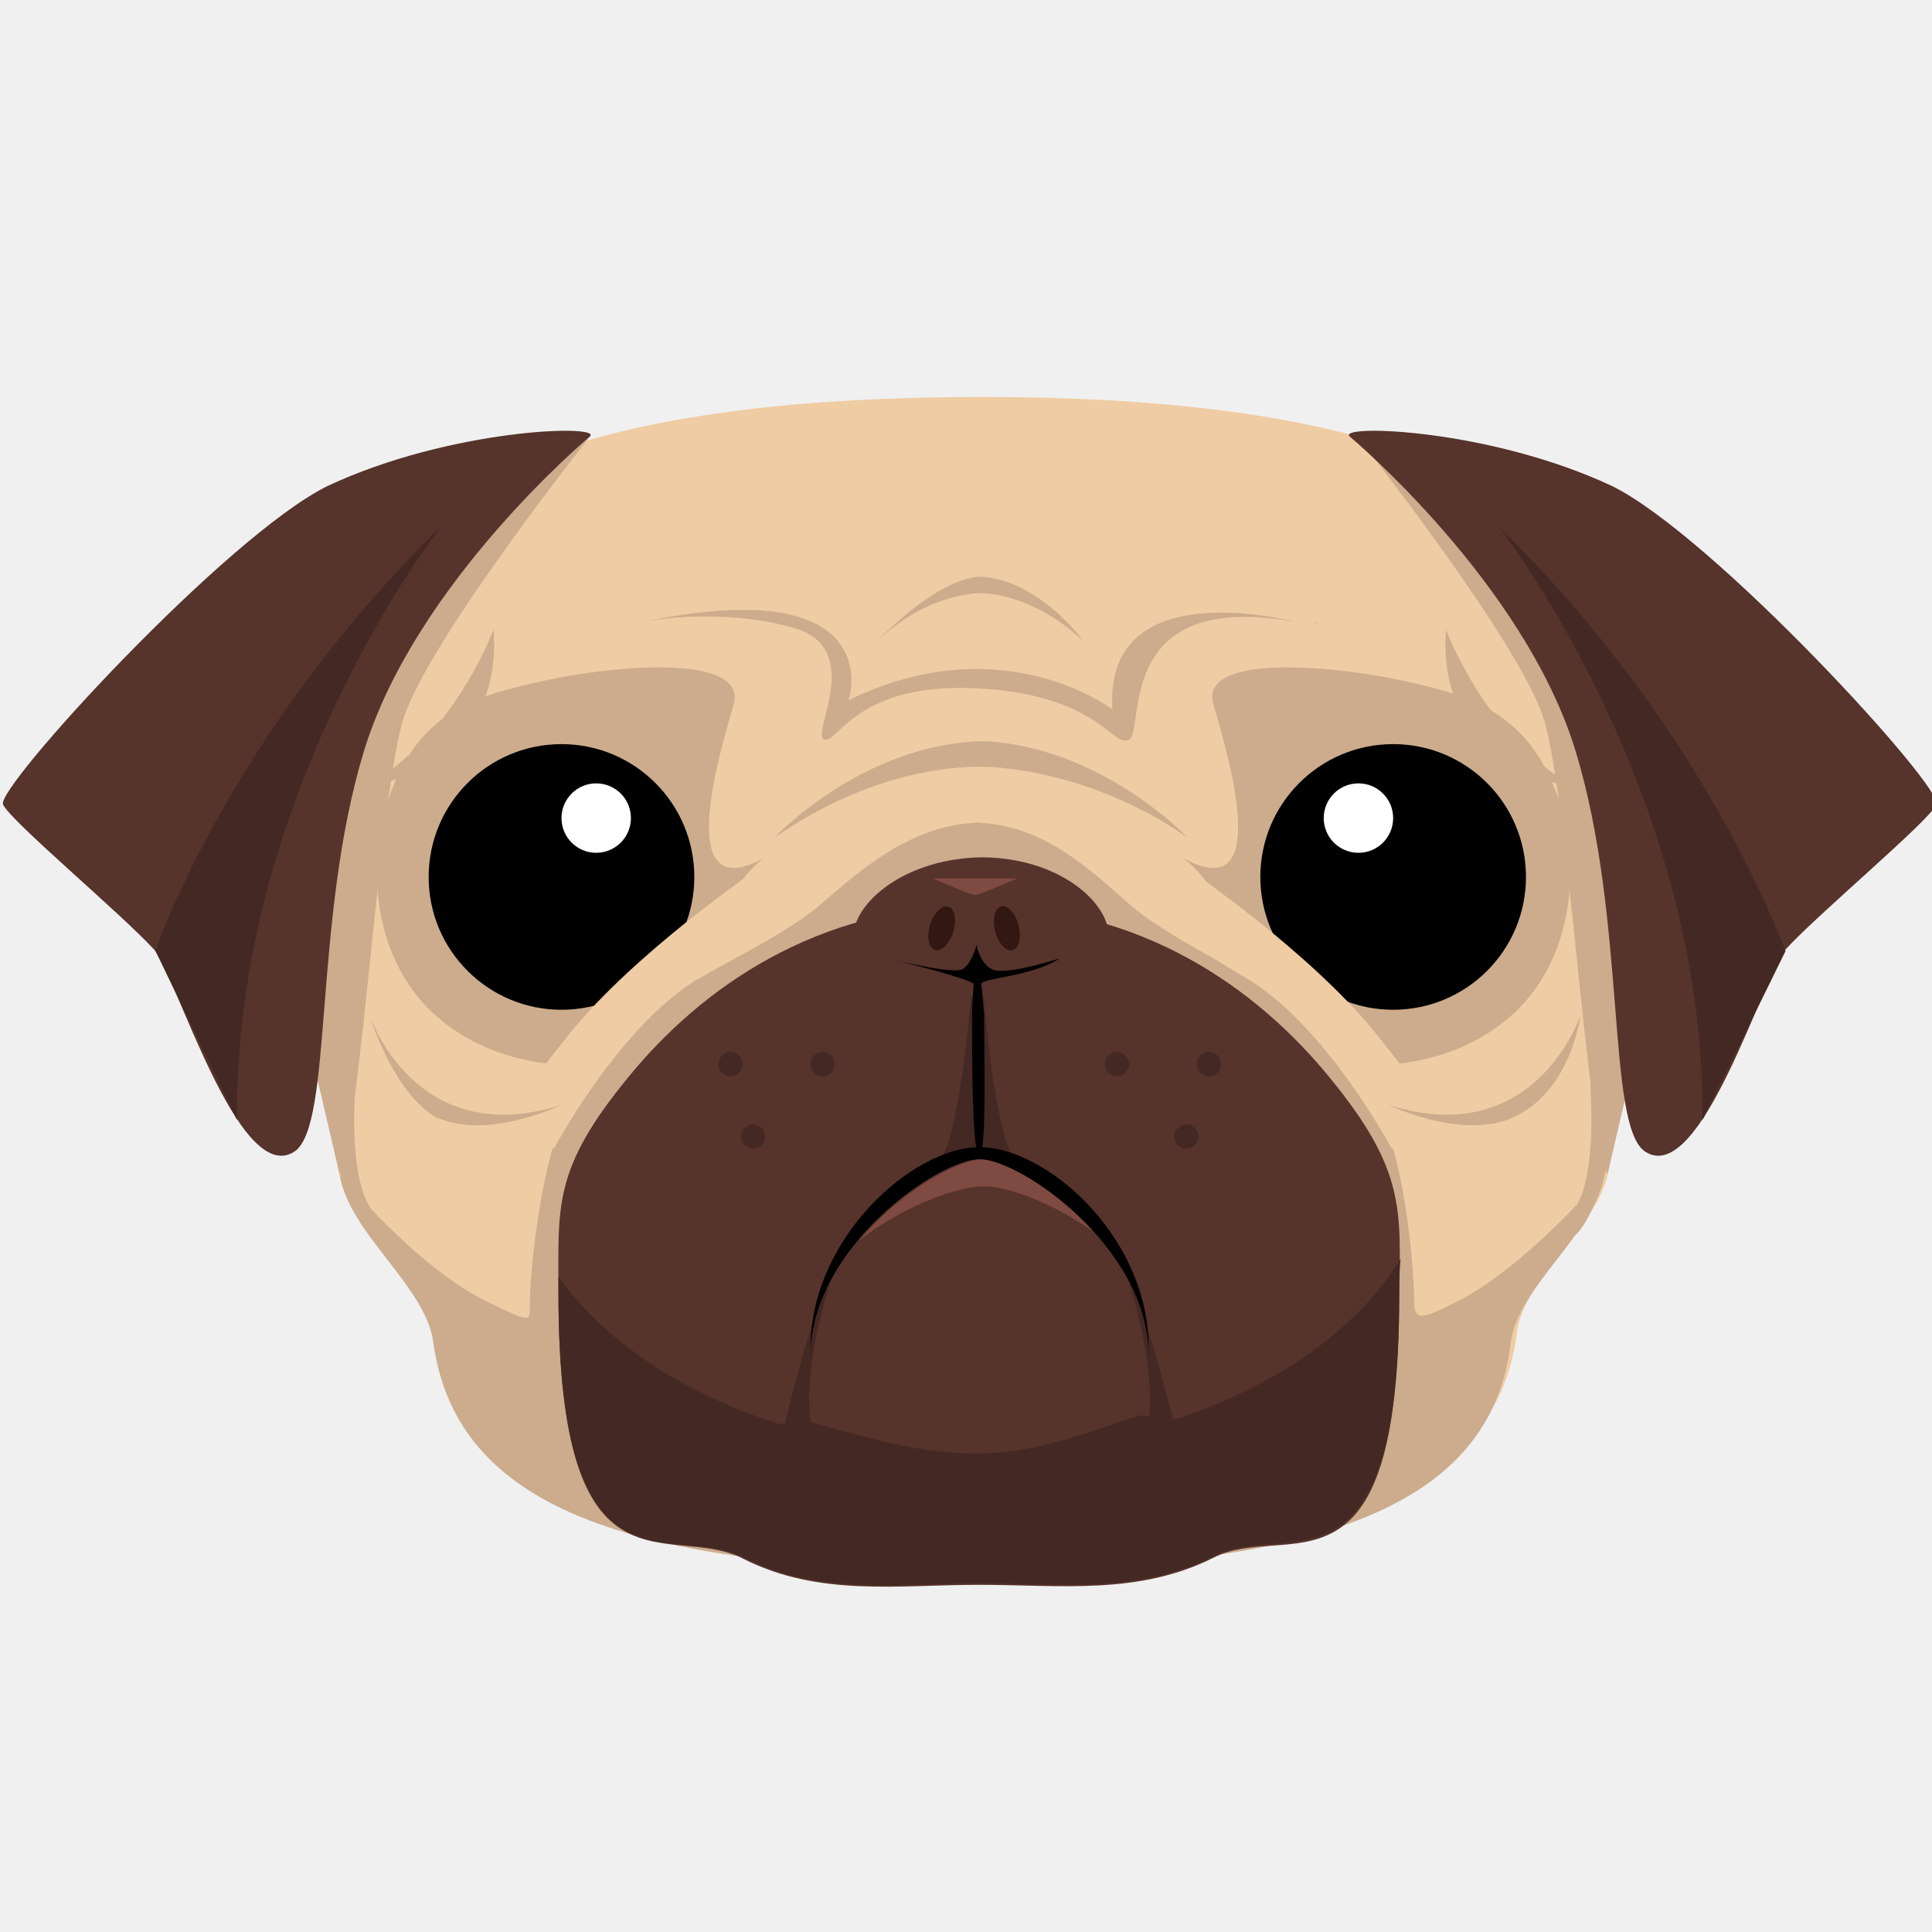
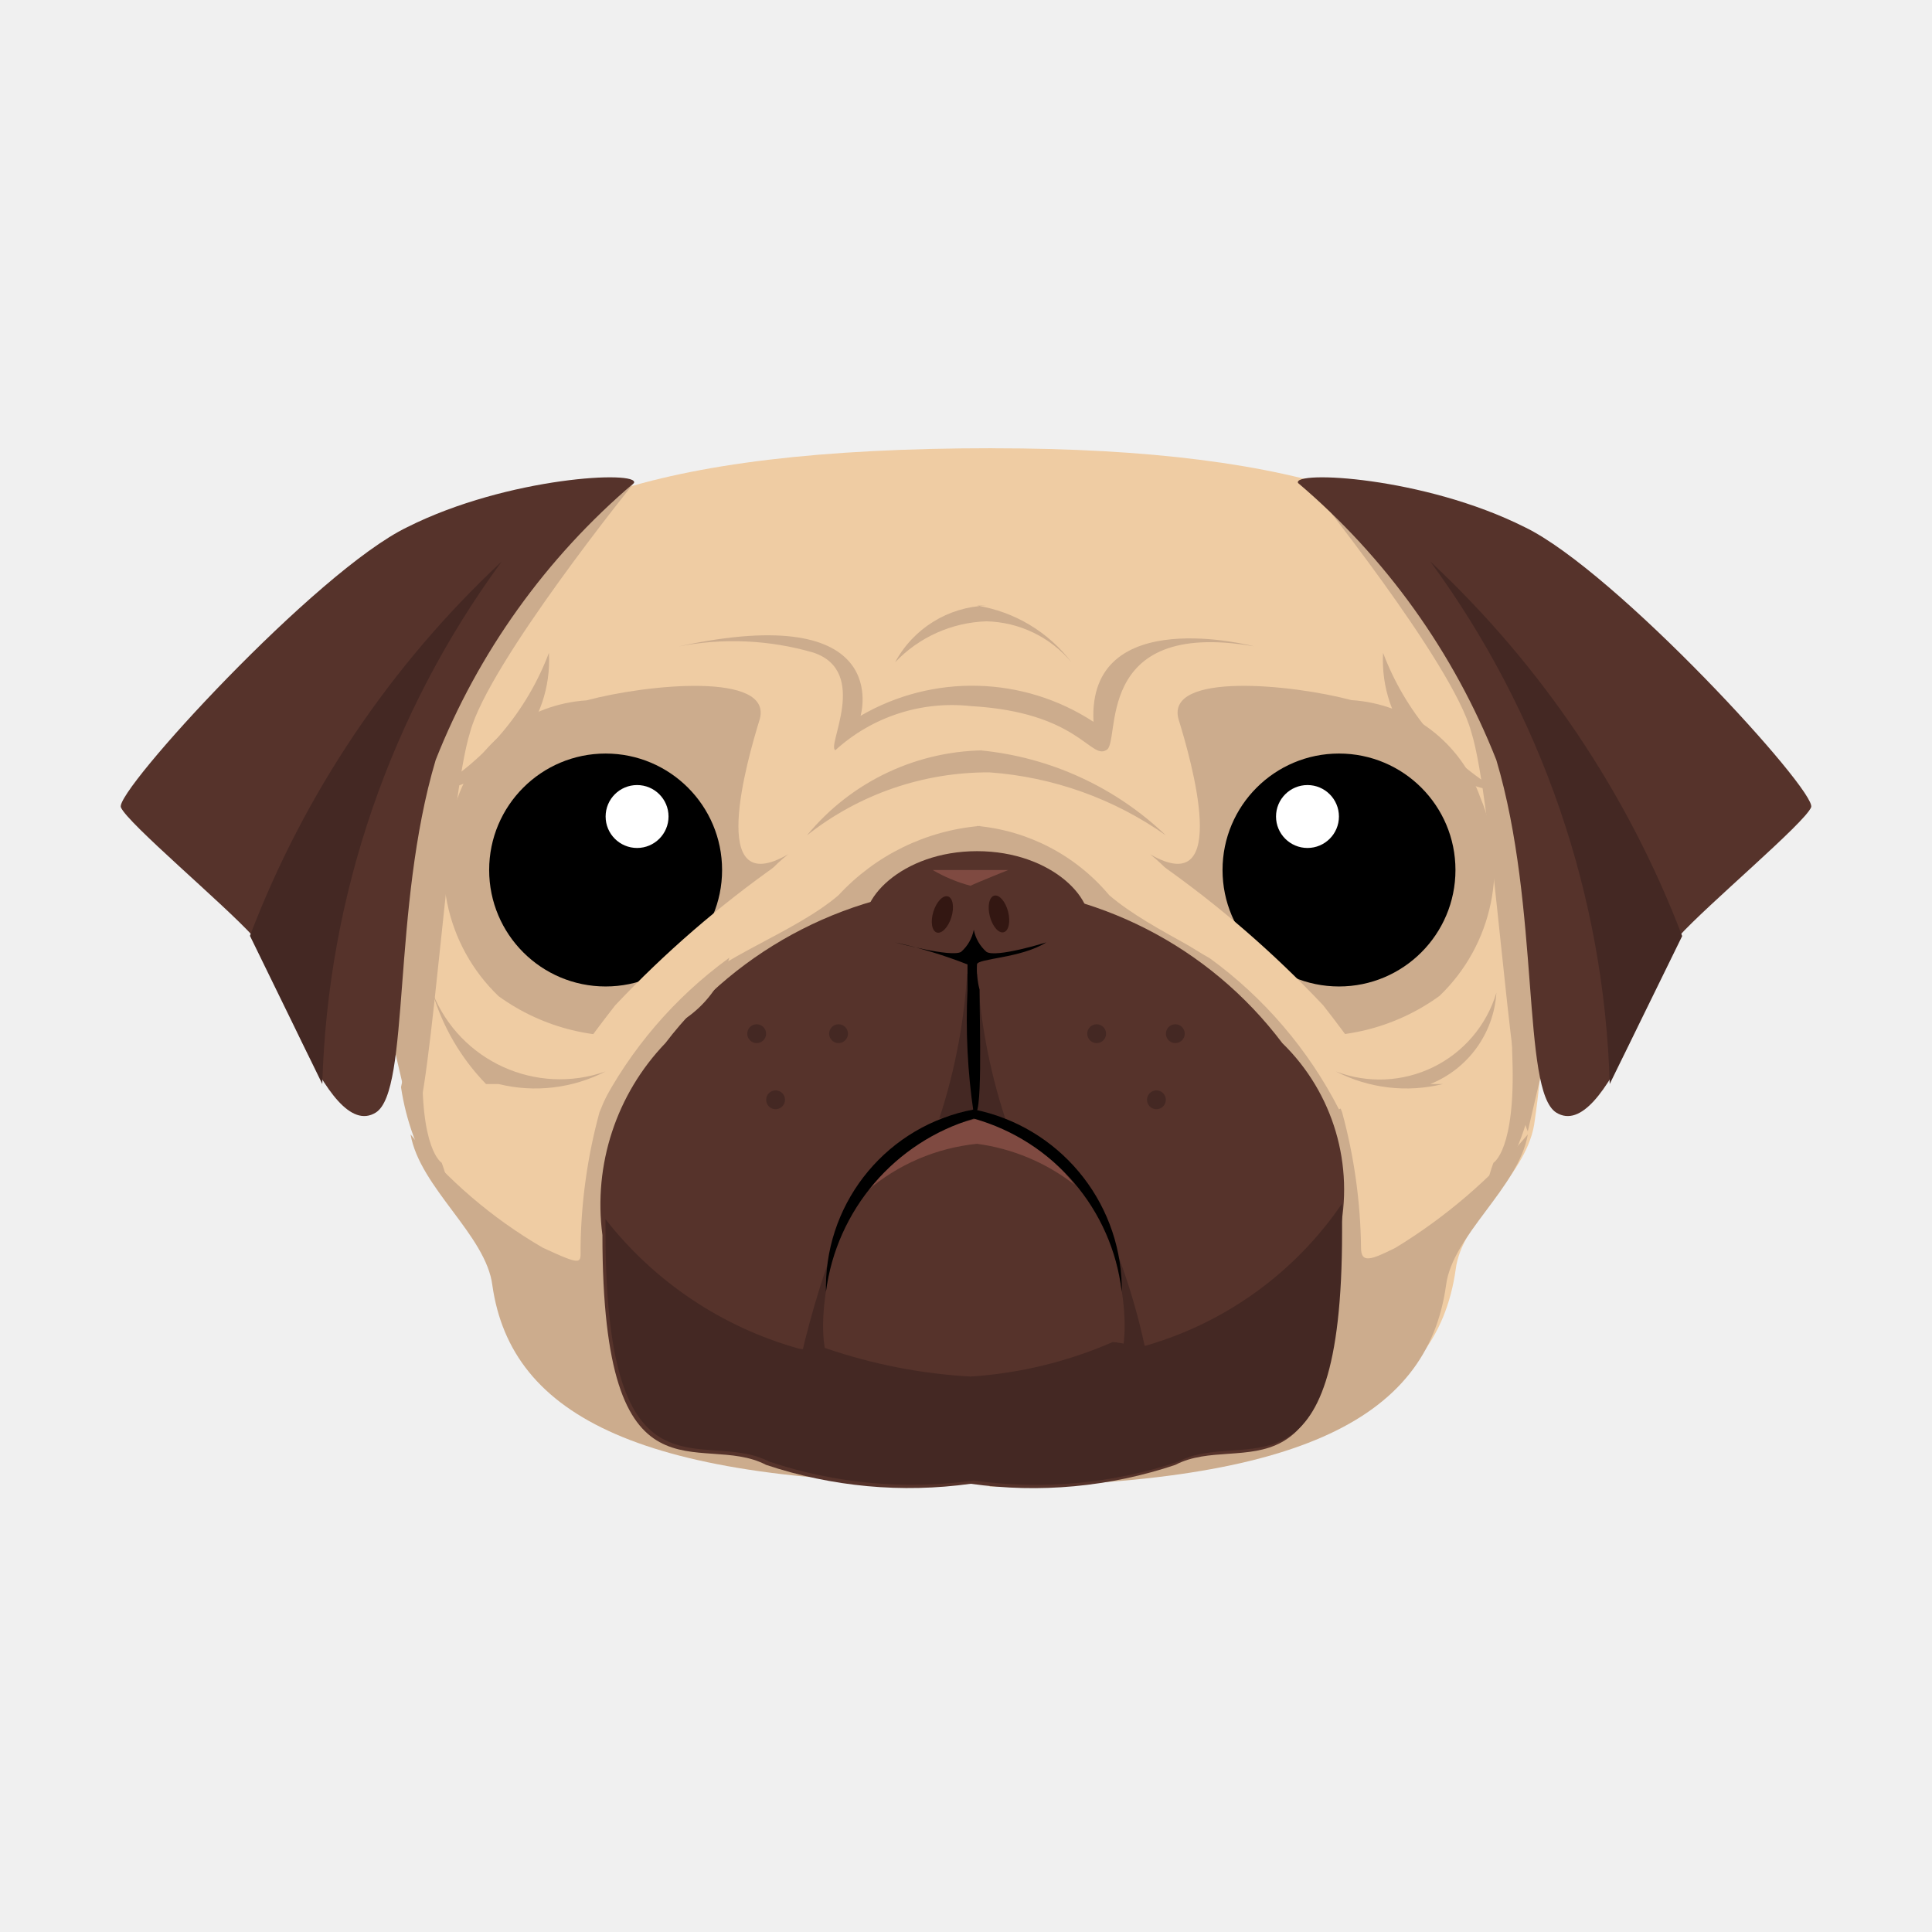
- <svg xmlns="http://www.w3.org/2000/svg" id="Layer_1" viewBox="0 0 128 128" width="2500" height="2500">
-   <style>.st0{fill:#c1272d}.st1{fill:#efcca3}.st2{fill:#ed1c24}.st3{fill:#ccac8d}.st4{fill:#fff}.st5{fill:#ff931e}.st6{fill:#ffb81e}.st7{fill:#56332b}.st8{fill:#442823}.st9{fill:#7f4a41}.st10{fill:#331712}.st11{fill:#fc6}.st12{fill:#ccc}.st13{fill:#b3b3b3}.st14{fill:#989898}.st15{fill:#323232}.st16{fill:#1e1e1e}.st17{fill:#4c4c4c}.st18{fill:#e6e6e6}.st19{fill:#606060}</style>
-   <path class="st1" d="M107.4 50.9c-.2-4.4.4-8.3-1.6-11.6-4.8-8.2-16.8-13-40.8-13v.7h-.5.5v-.7c-24 0-36.6 4.8-41.4 13.1-1.9 3.4-1.7 7.2-2 11.6-.2 3.5-1.8 7.2-1.1 11.2.8 5.2 1.1 10.4 1.9 15.2.6 3.9 6 7.2 6.5 10.9 1.4 10.2 12 14.9 36 14.9v.8h-.6.7v-.8c24 0 34.2-4.7 35.5-14.9.5-3.8 5.5-7 6.1-10.9.8-4.8 1.1-10 1.9-15.2.7-4-.9-7.8-1.1-11.3z" />
-   <path class="st3" d="M64.6 54.5c4.3.1 7.3 2.8 10.1 5.3 3.3 2.9 8.9 4.9 11.2 7.4 2.3 2.5 5.3 5 6.4 8.9 1.1 3.9 1.4 8.9 1.4 10.2 0 1.3.7 1 2.7 0 4.7-2.3 9.9-8.5 9.9-8.5-.6 3.9-5.7 7.4-6.2 11.1C98.9 99.1 89 104 64.5 104h-.1.6" />
-   <path class="st3" d="M80.4 46.7c.9 3.1 4.1 13.6-2.1 10.1 0 0 2.6 1.5 4.2 7.2 1.7 5.7 5.8 6.4 5.8 6.4s6.7 1.3 11.7-3c4.2-3.6 4.9-10 3.1-14.9-1.8-4.8-5-6.3-9.7-7.3-4.7-1.1-14.1-2-13 1.5z" />
-   <circle cx="92.3" cy="58.1" r="8.8" />
-   <circle class="st4" cx="90" cy="54.2" r="2.3" />
-   <path class="st1" d="M78.9 57.7s7.9 5.4 12.2 10.7c4.3 5.3 4.2 6.3 4.2 6.3l-3.1 1.4s-4.4-8.3-9.8-11.4c-5.5-3.1-6.1-5.7-6.1-5.7l2.6-1.3z" />
-   <path class="st3" d="M64.9 54.5c-4.3.1-7.5 2.8-10.4 5.3-3.3 2.9-9.1 4.9-11.4 7.4-2.3 2.5-5.4 5-6.5 8.9-1.1 3.9-1.5 8.9-1.5 10.2 0 1.3.2 1.4-2.7 0-4.7-2.2-9.9-8.5-9.9-8.5.6 3.9 5.7 7.4 6.2 11.1C30.1 99.1 40 104 64.5 104h.5" />
-   <path class="st7" d="M88.1 71.4C83.3 65.5 75.6 60 64.9 60h-.1c-10.7 0-18.4 5.5-23.2 11.4-5 6.1-4.6 8.5-4.6 14.3 0 21 7.4 15 12.3 17.6 5 2.5 10.2 1.7 15.5 1.7h.1c5.4 0 10.5.7 15.5-1.8 4.9-2.5 12.3 3.7 12.3-17.3.1-5.8.4-8.4-4.6-14.5z" />
-   <path class="st8" d="M64.4 65.2s-.7 9.7-2.1 11.6l2.6-.6-.5-11z" />
-   <path class="st8" d="M65.1 65.2s.7 9.7 2.1 11.6l-2.6-.6.5-11z" />
-   <path class="st7" d="M56.7 62.9c-1-2.3 2.6-6 8.3-6.1 5.7 0 9.3 3.7 8.3 6.1-1 2.4-4.6 3.1-8.3 3.2-3.6-.1-7.3-.8-8.3-3.2z" />
-   <path d="M65 65.2c0-.4 3.4-.5 5.2-1.7 0 0-3.7 1.2-4.5.7-.8-.4-1-1.6-1-1.6s-.3 1.2-.9 1.6c-.7.4-4.9-.7-4.9-.7s5.6 1.4 5.6 1.7c0 .3-.1 1.3-.1 2 0 2.5 0 8.7.4 9.2.6.9.4-6.7.4-9.2-.1-.8-.1-1.6-.2-2z" />
-   <path class="st9" d="M65.2 78.6c1.7 0 4.7 1.2 7.4 3.1-2.6-2.9-5.7-4.9-7.4-4.9-1.8 0-5.6 2.2-8.3 5.4 2.8-2.2 6.4-3.6 8.3-3.6z" />
-   <path class="st8" d="M64.5 96.3c-3.8 0-7.5-1.2-10.9-2.1-.7-.2-1.4.3-2.1.1-6.3-2-11.4-5.4-14.5-9.7v1c0 21 7.4 15.1 12.3 17.6 5 2.5 10.2 1.7 15.5 1.7h.1c5.4 0 10.5.7 15.5-1.8 4.9-2.5 12.3 3.6 12.3-17.4 0-.8 0-1.6.1-2.3-2.9 4.7-8.2 8.4-14.8 10.6-.6.2-2-.3-2.6-.2-3.6 1.2-6.8 2.5-10.9 2.5z" />
-   <path class="st8" d="M55 85s-2.5 7.5-.8 10.8l-2.3-1s1.7-7.6 3.1-9.8zM74.8 85s2.5 7.5.8 10.8l2.3-1s-1.8-7.6-3.1-9.8z" />
-   <path class="st3" d="M48.6 46.7c-.9 3.1-4.1 13.6 2.1 10.1 0 0-2.6 1.5-4.2 7.2s-5.8 6.4-5.8 6.4-6.7 1.3-11.7-3c-4.2-3.6-4.9-10-3.1-14.9s5-6.3 9.7-7.3c4.7-1.1 14-2 13 1.5z" />
-   <path d="M64.9 76.8c2.7 0 11.1 5.8 11.2 12.9v-.4c0-7.4-6.8-13.3-11.2-13.3-4.4 0-11.2 6-11.2 13.3v.4c.1-7.1 8.5-12.9 11.2-12.9z" />
-   <ellipse transform="rotate(-14.465 66.712 61.468)" class="st10" cx="66.7" cy="61.5" rx=".8" ry="1.5" />
-   <ellipse transform="rotate(17.235 62.371 61.462)" class="st10" cx="62.4" cy="61.5" rx=".8" ry="1.5" />
-   <circle cx="37.2" cy="58.1" r="8.8" />
-   <circle class="st4" cx="39.5" cy="54.2" r="2.3" />
-   <path class="st9" d="M67.5 58.2c0-.1-2.3 1-2.9 1.1-.6-.1-2.9-1.2-2.9-1.1h5.8z" />
-   <path class="st1" d="M50 57.7s-7.9 5.4-12.2 10.7c-4.3 5.3-4.2 6.3-4.2 6.3l3.1 1.4s4.4-8.3 9.8-11.4 6.1-5.7 6.1-5.7L50 57.7z" />
-   <path class="st3" d="M32.7 41.7S30 49.1 24 52.2c0 0 9.4-1.1 8.7-10.5zM95.8 41.7s2.7 7.4 8.7 10.5c0 0-9.4-1.1-8.7-10.5zM78.7 55.5s-5.9-6.2-13.8-6.4h.1.1c-8 .2-13.8 6.4-13.8 6.4 6.9-4.8 12.8-4.7 13.8-4.7-.1 0 6.7-.1 13.6 4.7zM71.8 42.5s-3-4.2-7-4.3h.2c-3 .1-6.9 4.3-6.9 4.3 3.4-3.3 6.9-3.2 6.9-3.2s3.3-.1 6.8 3.2zM37.2 73.2s-4.7 2.3-8.1.9H29c-3-1.7-4.5-6.8-4.5-6.8s3 9 12.7 5.9zM92 73.2s4.7 2.3 8.1.9c4-1.7 4.6-6.8 4.6-6.8s-3 9-12.7 5.9z" />
-   <path class="st3" d="M42.6 41.2c2.6-.5 6.9-.6 10.3.5 4.3 1.5.8 7 1.7 7.3.9.3 2.1-3.8 10.1-3.4 8.1.4 9 4 10.1 3.4s-1.1-10 11-7.8c0 0-12.7-3.4-12.1 5.8 0 0-7.3-5.6-17.5-.6.1 0 2.7-8.6-13.6-5.2zM86.9 41.2c.2 0 .3.1.4.1.1 0-.1-.1-.4-.1zM86.9 41.2zM39.1 28.9S28.3 42.5 26.7 47.7c-1.6 5.3-2.8 27-4.2 30.1l-5-21.4 9.2-22.3 12.4-5.2zM89.9 28.9s10.8 13.6 12.4 18.8c1.6 5.3 2.8 27 4.2 30.1l5-21.4-9.2-22.3-12.4-5.2z" />
-   <path class="st7" d="M89.4 28.9s11.6 9.7 15 20.9c3.4 11.2 2 24.8 4.6 26.5 3.7 2.4 7.9-11.9 9.3-13.4 2.2-2.4 9.5-8.5 10-9.6.5-1.1-14.8-17.8-21.5-21.1-8.1-3.8-18.1-4.1-17.4-3.3z" />
-   <path class="st8" d="M99.3 34.9s13.7 17.5 13.5 39.3l5.5-11.2c-.1 0-4.9-14.3-19-28.1z" />
-   <path class="st7" d="M39.1 28.9s-11.6 9.7-15 20.9-2 24.8-4.6 26.5c-3.7 2.4-7.9-11.9-9.3-13.4C8 60.5.7 54.4.2 53.3-.3 52.2 15 35.5 21.7 32.2c8.1-3.8 18.1-4.1 17.4-3.3z" />
-   <path class="st8" d="M29.2 34.9S15.5 52.4 15.7 74.2L10.3 63s4.8-14.3 18.9-28.1z" />
-   <path class="st3" d="M21.8 74.6s1 5.4 2.6 7.1.5-1.3.5-1.3-1.7-.9-1.4-7.8-1.7 2-1.7 2zM107.1 74.6s-1 5.4-2.6 7.1-.5-1.3-.5-1.3 1.7-.9 1.4-7.8 1.7 2 1.7 2z" />
-   <g>
-     <circle class="st8" cx="54.5" cy="70.5" r=".8" />
-     <circle class="st8" cx="49.9" cy="75.3" r=".8" />
-     <circle class="st8" cx="48.4" cy="70.5" r=".8" />
-   </g>
-   <g>
-     <circle class="st8" cx="74" cy="70.5" r=".8" />
-     <circle class="st8" cx="78.6" cy="75.3" r=".8" />
-     <circle class="st8" cx="80.1" cy="70.5" r=".8" />
-   </g>
+ <svg xmlns="http://www.w3.org/2000/svg" width="320px" height="320px" viewBox="0 0 32 32">
+   <path d="M25.514,12.846c-.052-.938.209-1.825-.209-2.554-1.043-1.825-3.649-2.867-8.863-2.867V7.372h0v.052c-5.735,0-8.185,1.043-9.227,2.867a5.6,5.6,0,0,0-.469,2.554,9.546,9.546,0,0,0-.261,2.45c.156,1.147.261,2.294.417,3.336.156.886,1.408,1.564,1.564,2.4.313,2.242,2.294,3.284,8.028,3.284v.261h-.1v-.261c5.213,0,7.4-1.043,7.716-3.284.1-.834,1.147-1.512,1.3-2.4.156-1.043.209-2.19.365-3.336A11.774,11.774,0,0,0,25.514,12.846Z" style="fill:#efcca3" />
+   <path d="M16.182,13.68a3.241,3.241,0,0,1,2.19,1.147c.73.626,1.929,1.043,2.45,1.616a4.715,4.715,0,0,1,1.408,1.981,8.9,8.9,0,0,1,.313,2.242c0,.261.156.209.573,0a9.02,9.02,0,0,0,2.19-1.877c-.156.886-1.251,1.668-1.355,2.5-.313,2.242-2.5,3.336-7.872,3.336h.313" style="fill:#ccac8d" />
+   <path d="M19.519,11.908c.209.678.886,3.024-.469,2.242a2.557,2.557,0,0,1,.938,1.564,1.831,1.831,0,0,0,1.3,1.408,3.479,3.479,0,0,0,2.554-.626,2.956,2.956,0,0,0,.678-3.284,2.43,2.43,0,0,0-2.137-1.616C21.4,11.334,19.31,11.126,19.519,11.908Z" style="fill:#ccac8d" />
+   <circle cx="22.178" cy="14.41" r="1.929" />
+   <circle cx="21.656" cy="13.524" r="0.521" style="fill:#fff" />
+   <path d="M19.206,14.306a17.68,17.68,0,0,1,2.711,2.346c.938,1.2.938,1.408.938,1.408l-.678.313a7.1,7.1,0,0,0-2.137-2.5c-1.2-.678-1.355-1.251-1.355-1.251Z" style="fill:#efcca3" />
+   <path d="M16.235,13.68a3.605,3.605,0,0,0-2.346,1.147c-.73.626-2.033,1.043-2.5,1.616a4.806,4.806,0,0,0-1.46,1.981,8.9,8.9,0,0,0-.313,2.242c0,.261.052.313-.626,0A7.972,7.972,0,0,1,6.8,18.789c.156.886,1.251,1.668,1.355,2.5.313,2.19,2.5,3.284,7.872,3.284h.365" style="fill:#ccac8d" />
+   <path d="M21.239,17.277a6.552,6.552,0,0,0-5.109-2.607h0a6.638,6.638,0,0,0-5.109,2.607,3.861,3.861,0,0,0-1.043,3.18c0,4.64,1.616,3.232,2.711,3.806a7.466,7.466,0,0,0,3.389.313h0a7.4,7.4,0,0,0,3.389-.313c1.095-.573,2.711.834,2.711-3.806A3.386,3.386,0,0,0,21.239,17.277Z" style="fill:#56332b" />
+   <path d="M16.026,15.974a9.549,9.549,0,0,1-.469,2.554l.573-.156Z" style="fill:#442823" />
+   <path d="M16.182,15.974a9.549,9.549,0,0,0,.469,2.554l-.573-.156Z" style="fill:#442823" />
+   <path d="M14.358,15.453c-.209-.521.573-1.355,1.825-1.355s2.033.834,1.825,1.355-1.043.678-1.825.678C15.348,16.13,14.566,15.974,14.358,15.453Z" style="fill:#56332b" />
+   <path d="M16.182,15.974c0-.1.73-.1,1.147-.365,0,0-.834.261-.991.156a.656.656,0,0,1-.209-.365.656.656,0,0,1-.209.365c-.156.1-1.095-.156-1.095-.156a8.058,8.058,0,0,1,1.2.365v.417a10.492,10.492,0,0,0,.1,2.033c.156.209.1-1.46.1-2.033A1.3,1.3,0,0,1,16.182,15.974Z" />
+   <path d="M16.182,18.945a3.35,3.35,0,0,1,1.616.678,3.121,3.121,0,0,0-1.616-1.095,3.036,3.036,0,0,0-1.825,1.2A3.312,3.312,0,0,1,16.182,18.945Z" style="fill:#7f4a41" />
+   <path d="M16.078,22.8a8.9,8.9,0,0,1-2.4-.469c-.156-.052-.313.052-.469,0a6.172,6.172,0,0,1-3.18-2.137v.209c0,4.64,1.616,3.232,2.711,3.806a7.466,7.466,0,0,0,3.389.313h0a7.4,7.4,0,0,0,3.389-.313c1.095-.573,2.711.834,2.711-3.806v-.469A5.914,5.914,0,0,1,19,22.282c-.156.052-.417-.052-.573-.052A7.045,7.045,0,0,1,16.078,22.8Z" style="fill:#442823" />
+   <path d="M13.941,20.3s-.573,1.668-.156,2.4l-.521-.209A15.433,15.433,0,0,1,13.941,20.3Z" style="fill:#442823" />
+   <path d="M18.32,20.3s.573,1.668.156,2.4L19,22.491A10.629,10.629,0,0,0,18.32,20.3Z" style="fill:#442823" />
+   <path d="M12.585,11.908c-.209.678-.886,3.024.469,2.242a2.557,2.557,0,0,0-.938,1.564,1.831,1.831,0,0,1-1.3,1.408A3.479,3.479,0,0,1,8.258,16.5a2.956,2.956,0,0,1-.678-3.284,2.43,2.43,0,0,1,2.137-1.616C10.709,11.334,12.794,11.126,12.585,11.908Z" style="fill:#ccac8d" />
+   <path d="M16.13,18.528a3.393,3.393,0,0,1,2.45,2.867v-.1a3.051,3.051,0,0,0-2.45-2.919,3,3,0,0,0-2.45,2.919v.1A3.463,3.463,0,0,1,16.13,18.528Z" />
+   <ellipse cx="16.546" cy="15.138" rx="0.156" ry="0.313" transform="translate(-3.256 4.611) rotate(-14.46)" style="fill:#331712" />
+   <ellipse cx="15.609" cy="15.146" rx="0.313" ry="0.156" transform="translate(-3.482 25.567) rotate(-72.765)" style="fill:#331712" />
+   <circle cx="10.031" cy="14.41" r="1.929" />
+   <circle cx="10.552" cy="13.524" r="0.521" style="fill:#fff" />
+   <path d="M16.7,14.41s-.521.209-.626.261a2.492,2.492,0,0,1-.626-.261H16.7Z" style="fill:#7f4a41" />
+   <path d="M12.9,14.306a17.68,17.68,0,0,0-2.711,2.346c-.938,1.2-.938,1.408-.938,1.408l.678.313a7.1,7.1,0,0,1,2.137-2.5c1.2-.678,1.355-1.251,1.355-1.251Z" style="fill:#efcca3" />
+   <path d="M9.092,10.813a4.519,4.519,0,0,1-1.929,2.294A2.19,2.19,0,0,0,9.092,10.813Z" style="fill:#ccac8d" />
+   <path d="M22.908,10.813a4.519,4.519,0,0,0,1.929,2.294A2.19,2.19,0,0,1,22.908,10.813Z" style="fill:#ccac8d" />
+   <path d="M19.31,13.836a5.16,5.16,0,0,0-3.076-1.408h.156a3.852,3.852,0,0,0-3.024,1.408,4.832,4.832,0,0,1,3.024-1.043h0A5.785,5.785,0,0,1,19.31,13.836Z" style="fill:#ccac8d" />
+   <path d="M17.746,10.969a2.455,2.455,0,0,0-1.564-.938h.156a1.786,1.786,0,0,0-1.512.938,2.187,2.187,0,0,1,1.512-.678h0A1.894,1.894,0,0,1,17.746,10.969Z" style="fill:#ccac8d" />
+   <path d="M10.031,17.746a2.545,2.545,0,0,1-1.773.209H8.05a3.68,3.68,0,0,1-.886-1.512A2.27,2.27,0,0,0,10.031,17.746Z" style="fill:#ccac8d" />
+   <path d="M22.126,17.746a2.545,2.545,0,0,0,1.773.209H23.69a1.749,1.749,0,0,0,1.095-1.512A2.02,2.02,0,0,1,22.126,17.746Z" style="fill:#ccac8d" />
+   <path d="M11.23,10.709a4.75,4.75,0,0,1,2.242.1c.938.313.209,1.564.365,1.616a2.865,2.865,0,0,1,2.242-.73c1.773.1,1.981.886,2.242.73.261-.1-.261-2.19,2.45-1.72,0,0-2.763-.73-2.659,1.251a3.675,3.675,0,0,0-3.858-.1S14.827,9.927,11.23,10.709Z" style="fill:#ccac8d" />
+   <path d="M10.5,8s-2.4,2.972-2.711,4.118c-.365,1.147-.626,5.943-.938,6.621L5.756,14.045l2.033-4.9Z" style="fill:#ccac8d" />
+   <path d="M21.656,8s2.4,2.972,2.711,4.118c.365,1.147.626,5.943.938,6.621L26.4,14.045l-2.033-4.9Z" style="fill:#ccac8d" />
+   <path d="M21.5,8a11.617,11.617,0,0,1,3.284,4.588c.73,2.45.417,5.474.991,5.839.834.521,1.72-2.607,2.033-2.919.469-.521,2.085-1.877,2.19-2.137s-3.232-3.91-4.744-4.64C23.585,7.893,21.4,7.789,21.5,8Z" style="fill:#56332b" />
+   <path d="M23.69,9.3a15.379,15.379,0,0,1,2.972,8.654l1.2-2.45A16.564,16.564,0,0,0,23.69,9.3Z" style="fill:#442823" />
+   <path d="M10.5,8a11.617,11.617,0,0,0-3.284,4.588c-.73,2.45-.417,5.474-.991,5.839-.834.521-1.72-2.607-2.033-2.919-.469-.521-2.085-1.877-2.19-2.137s3.232-3.91,4.744-4.64C8.415,7.893,10.6,7.789,10.5,8Z" style="fill:#56332b" />
+   <path d="M8.31,9.3a15.379,15.379,0,0,0-2.972,8.654L4.14,15.5A16.564,16.564,0,0,1,8.31,9.3Z" style="fill:#442823" />
+   <path d="M6.642,18.007a4.118,4.118,0,0,0,.573,1.564c.365.365.1-.313.1-.313s-.365-.209-.313-1.72S6.642,18.007,6.642,18.007Z" style="fill:#ccac8d" />
+   <path d="M25.41,18.007a4.118,4.118,0,0,1-.573,1.564c-.365.365-.1-.313-.1-.313s.365-.209.313-1.72C24.993,16.078,25.41,18.007,25.41,18.007Z" style="fill:#ccac8d" />
+   <circle cx="13.889" cy="17.121" r="0.156" style="fill:#442823" />
+   <circle cx="12.846" cy="18.216" r="0.156" style="fill:#442823" />
+   <circle cx="12.533" cy="17.121" r="0.156" style="fill:#442823" />
+   <circle cx="18.164" cy="17.121" r="0.156" style="fill:#442823" />
+   <circle cx="19.154" cy="18.216" r="0.156" style="fill:#442823" />
+   <circle cx="19.467" cy="17.121" r="0.156" style="fill:#442823" />
</svg>
